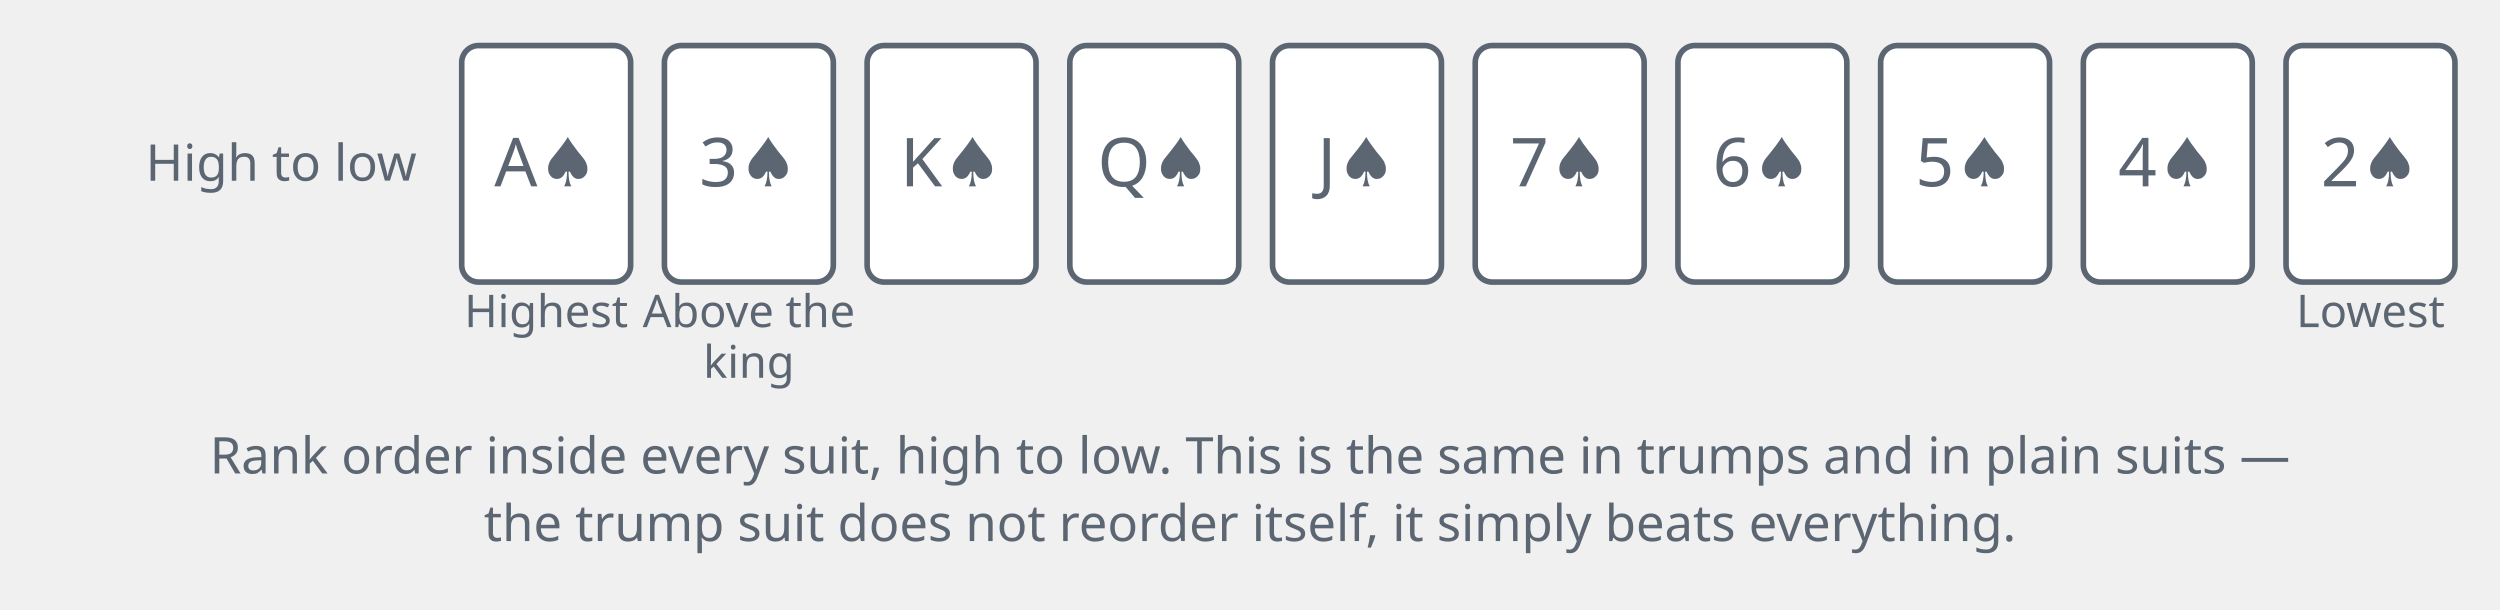
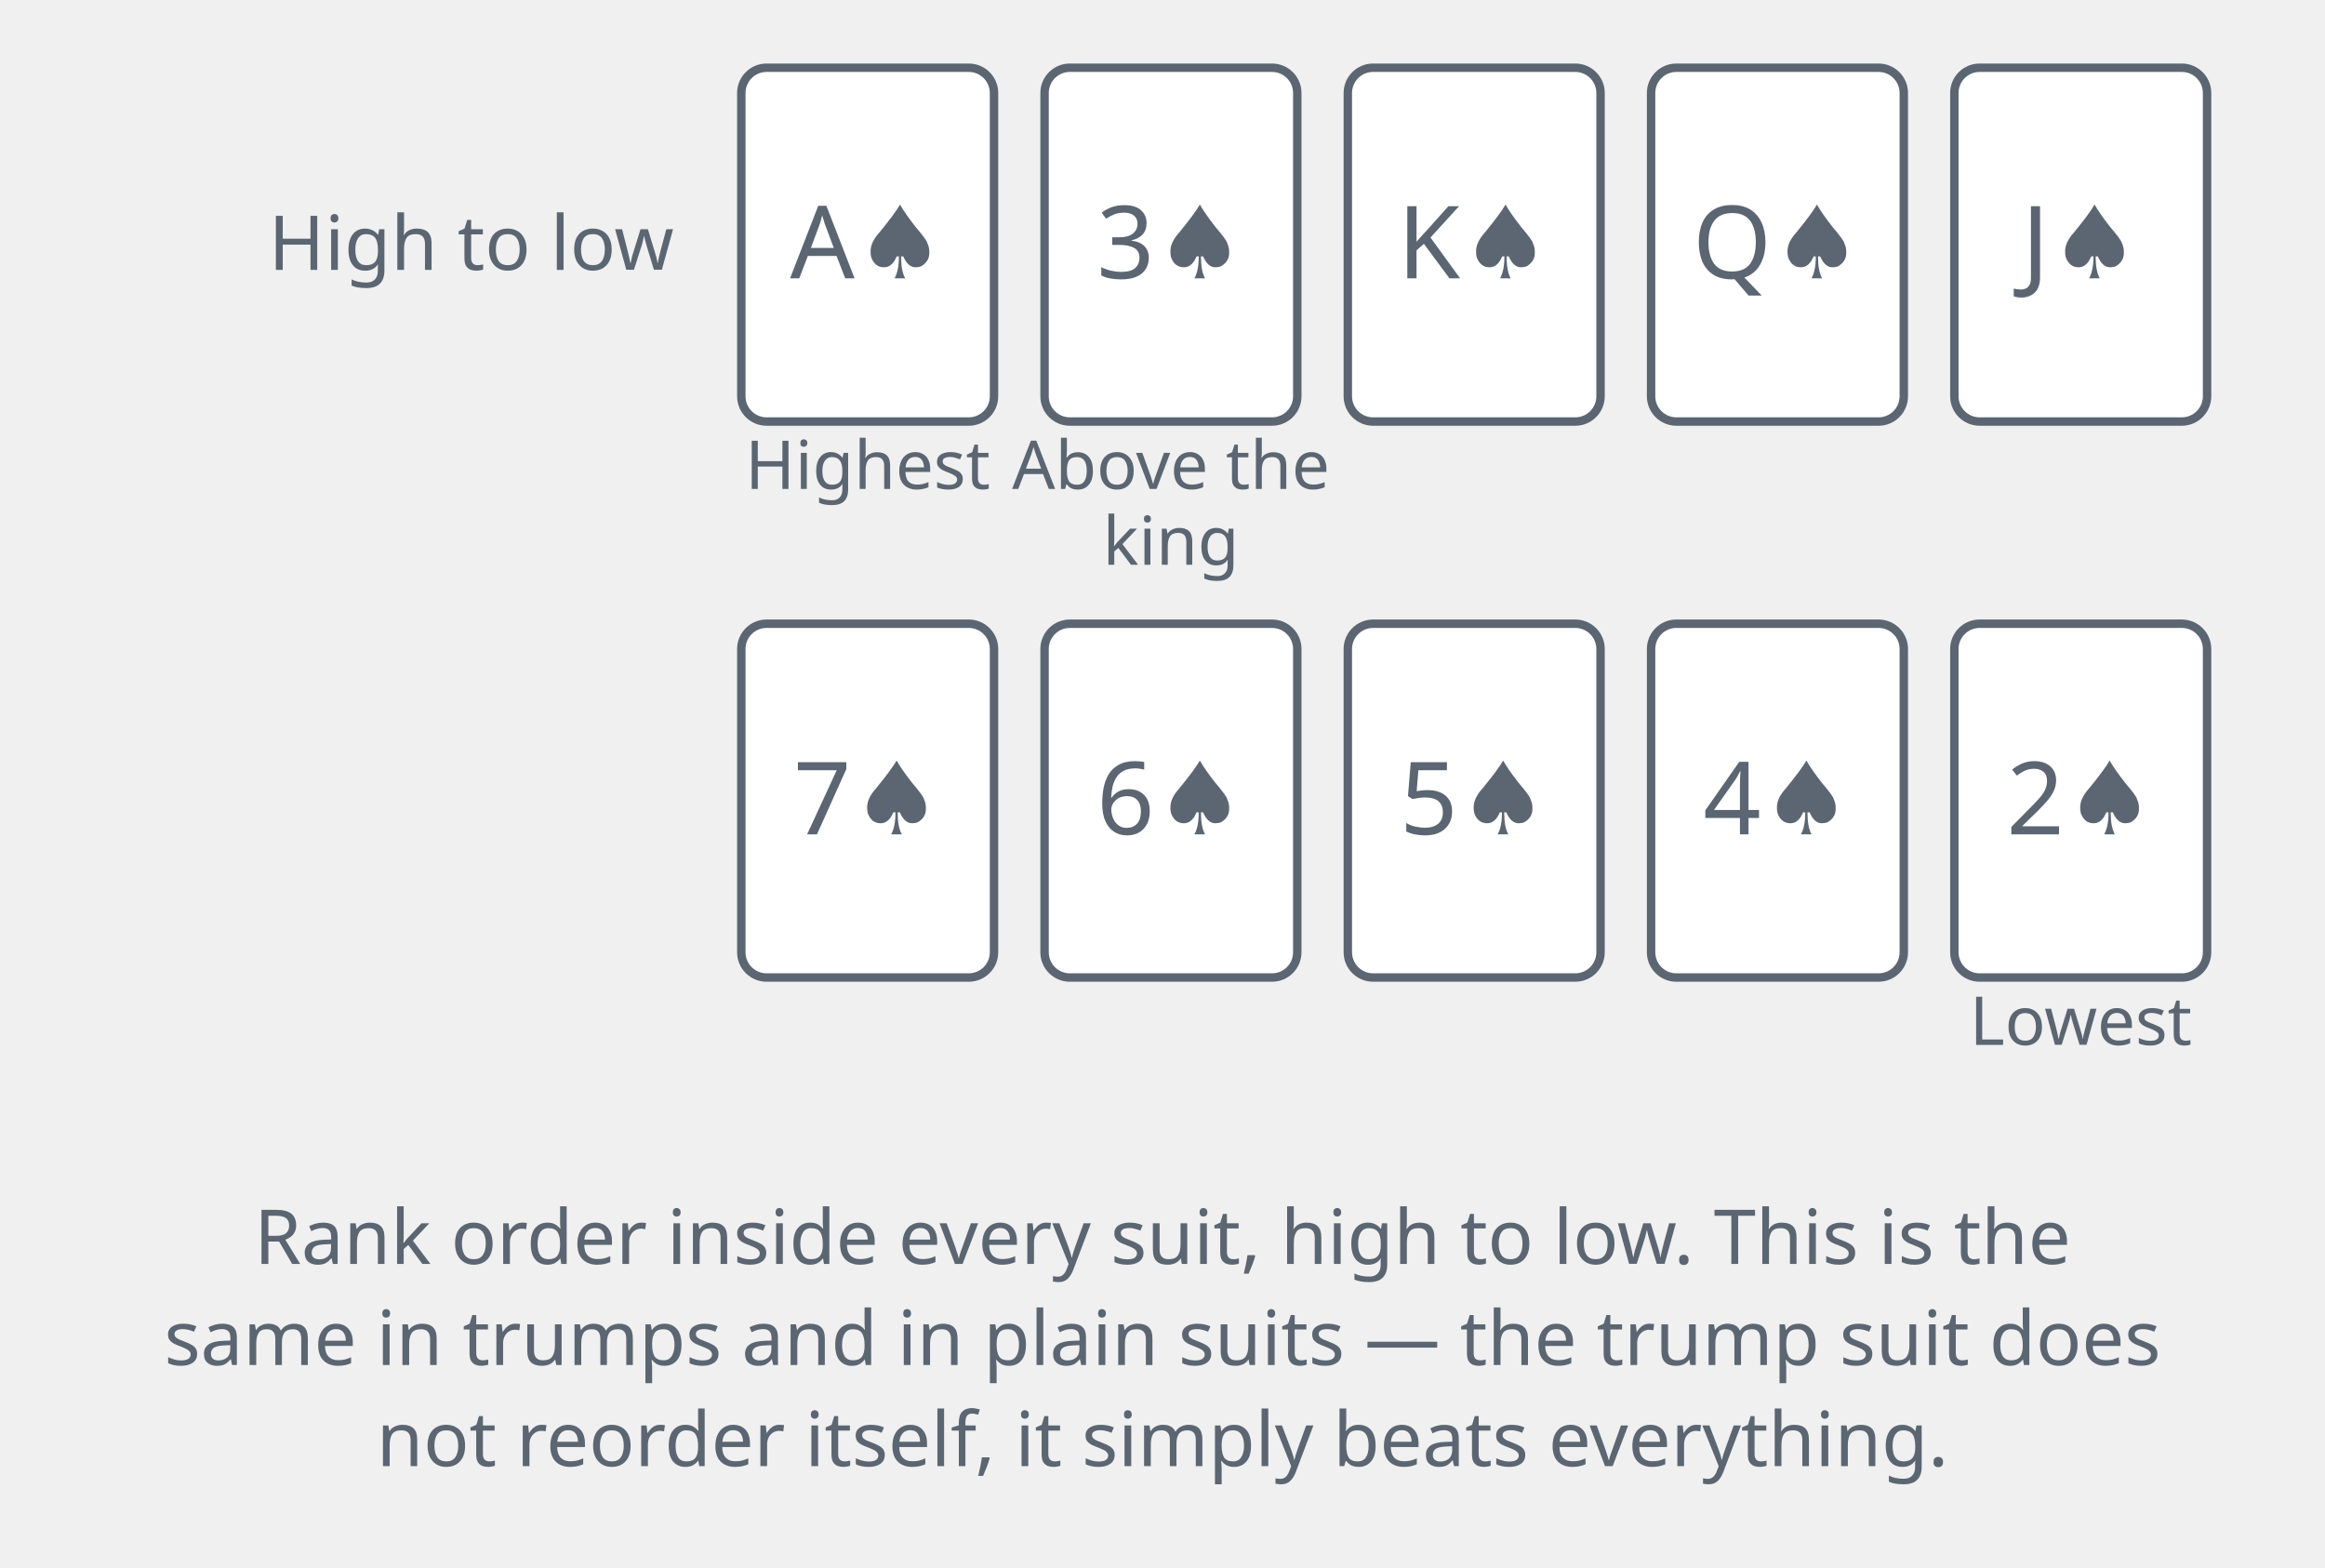
- <svg xmlns="http://www.w3.org/2000/svg" viewBox="0 0 444 108" width="710" height="173" role="img" aria-label="Briscola: Rank order inside every suit, high to low. This is the same in trumps and in plain suits — the trump suit does not reorder itself, it simply beats everything.">
-   <rect x="82.0" y="8.0" width="30" height="42" rx="3" fill="#ffffff" stroke="#5b6672" stroke-width="1" />
-   <text x="97.0" y="33.0" text-anchor="middle" font-family="system-ui, sans-serif" font-size="12" fill="#5b6672">A♠</text>
-   <text x="97.0" y="58.0" text-anchor="middle" font-family="system-ui, sans-serif" font-size="8" fill="#5b6672">Highest</text>
-   <rect x="118.0" y="8.0" width="30" height="42" rx="3" fill="#ffffff" stroke="#5b6672" stroke-width="1" />
-   <text x="133.0" y="33.0" text-anchor="middle" font-family="system-ui, sans-serif" font-size="12" fill="#5b6672">3♠</text>
-   <text x="133.0" y="58.0" text-anchor="middle" font-family="system-ui, sans-serif" font-size="8" fill="#5b6672">Above the</text>
-   <text x="133.0" y="67.0" text-anchor="middle" font-family="system-ui, sans-serif" font-size="8" fill="#5b6672">king</text>
-   <rect x="154.0" y="8.0" width="30" height="42" rx="3" fill="#ffffff" stroke="#5b6672" stroke-width="1" />
-   <text x="169.0" y="33.0" text-anchor="middle" font-family="system-ui, sans-serif" font-size="12" fill="#5b6672">K♠</text>
-   <rect x="190.0" y="8.0" width="30" height="42" rx="3" fill="#ffffff" stroke="#5b6672" stroke-width="1" />
-   <text x="205.0" y="33.0" text-anchor="middle" font-family="system-ui, sans-serif" font-size="12" fill="#5b6672">Q♠</text>
-   <rect x="226.0" y="8.0" width="30" height="42" rx="3" fill="#ffffff" stroke="#5b6672" stroke-width="1" />
-   <text x="241.0" y="33.0" text-anchor="middle" font-family="system-ui, sans-serif" font-size="12" fill="#5b6672">J♠</text>
-   <rect x="262.0" y="8.0" width="30" height="42" rx="3" fill="#ffffff" stroke="#5b6672" stroke-width="1" />
-   <text x="277.0" y="33.0" text-anchor="middle" font-family="system-ui, sans-serif" font-size="12" fill="#5b6672">7♠</text>
-   <rect x="298.0" y="8.0" width="30" height="42" rx="3" fill="#ffffff" stroke="#5b6672" stroke-width="1" />
-   <text x="313.0" y="33.0" text-anchor="middle" font-family="system-ui, sans-serif" font-size="12" fill="#5b6672">6♠</text>
-   <rect x="334.0" y="8.0" width="30" height="42" rx="3" fill="#ffffff" stroke="#5b6672" stroke-width="1" />
-   <text x="349.0" y="33.0" text-anchor="middle" font-family="system-ui, sans-serif" font-size="12" fill="#5b6672">5♠</text>
-   <rect x="370.0" y="8.0" width="30" height="42" rx="3" fill="#ffffff" stroke="#5b6672" stroke-width="1" />
-   <text x="385.0" y="33.0" text-anchor="middle" font-family="system-ui, sans-serif" font-size="12" fill="#5b6672">4♠</text>
-   <rect x="406.0" y="8.0" width="30" height="42" rx="3" fill="#ffffff" stroke="#5b6672" stroke-width="1" />
-   <text x="421.0" y="33.0" text-anchor="middle" font-family="system-ui, sans-serif" font-size="12" fill="#5b6672">2♠</text>
-   <text x="421.0" y="58.0" text-anchor="middle" font-family="system-ui, sans-serif" font-size="8" fill="#5b6672">Lowest</text>
-   <text x="74.0" y="32.0" text-anchor="end" font-family="system-ui, sans-serif" font-size="9" fill="#5b6672">High to low</text>
-   <text x="222.0" y="84.0" text-anchor="middle" font-family="system-ui, sans-serif" font-size="9" fill="#5b6672">Rank order inside every suit, high to low. This is the same in trumps and in plain suits —</text>
-   <text x="222.0" y="96.0" text-anchor="middle" font-family="system-ui, sans-serif" font-size="9" fill="#5b6672">the trump suit does not reorder itself, it simply beats everything.</text>
+ <svg xmlns="http://www.w3.org/2000/svg" viewBox="0 0 276 186" width="442" height="298" role="img" aria-label="Briscola: Rank order inside every suit, high to low. This is the same in trumps and in plain suits — the trump suit does not reorder itself, it simply beats everything.">
+   <rect x="88.0" y="8.0" width="30" height="42" rx="3" fill="#ffffff" stroke="#5b6672" stroke-width="1" />
+   <text x="103.0" y="33.0" text-anchor="middle" font-family="system-ui, sans-serif" font-size="12" fill="#5b6672">A♠</text>
+   <text x="103.0" y="58.0" text-anchor="middle" font-family="system-ui, sans-serif" font-size="8" fill="#5b6672">Highest</text>
+   <rect x="124.0" y="8.0" width="30" height="42" rx="3" fill="#ffffff" stroke="#5b6672" stroke-width="1" />
+   <text x="139.0" y="33.0" text-anchor="middle" font-family="system-ui, sans-serif" font-size="12" fill="#5b6672">3♠</text>
+   <text x="139.0" y="58.0" text-anchor="middle" font-family="system-ui, sans-serif" font-size="8" fill="#5b6672">Above the</text>
+   <text x="139.0" y="67.0" text-anchor="middle" font-family="system-ui, sans-serif" font-size="8" fill="#5b6672">king</text>
+   <rect x="160.0" y="8.0" width="30" height="42" rx="3" fill="#ffffff" stroke="#5b6672" stroke-width="1" />
+   <text x="175.0" y="33.0" text-anchor="middle" font-family="system-ui, sans-serif" font-size="12" fill="#5b6672">K♠</text>
+   <rect x="196.0" y="8.0" width="30" height="42" rx="3" fill="#ffffff" stroke="#5b6672" stroke-width="1" />
+   <text x="211.0" y="33.0" text-anchor="middle" font-family="system-ui, sans-serif" font-size="12" fill="#5b6672">Q♠</text>
+   <rect x="232.0" y="8.0" width="30" height="42" rx="3" fill="#ffffff" stroke="#5b6672" stroke-width="1" />
+   <text x="247.0" y="33.0" text-anchor="middle" font-family="system-ui, sans-serif" font-size="12" fill="#5b6672">J♠</text>
+   <rect x="88.0" y="74.0" width="30" height="42" rx="3" fill="#ffffff" stroke="#5b6672" stroke-width="1" />
+   <text x="103.0" y="99.0" text-anchor="middle" font-family="system-ui, sans-serif" font-size="12" fill="#5b6672">7♠</text>
+   <rect x="124.0" y="74.0" width="30" height="42" rx="3" fill="#ffffff" stroke="#5b6672" stroke-width="1" />
+   <text x="139.0" y="99.0" text-anchor="middle" font-family="system-ui, sans-serif" font-size="12" fill="#5b6672">6♠</text>
+   <rect x="160.0" y="74.0" width="30" height="42" rx="3" fill="#ffffff" stroke="#5b6672" stroke-width="1" />
+   <text x="175.0" y="99.0" text-anchor="middle" font-family="system-ui, sans-serif" font-size="12" fill="#5b6672">5♠</text>
+   <rect x="196.0" y="74.0" width="30" height="42" rx="3" fill="#ffffff" stroke="#5b6672" stroke-width="1" />
+   <text x="211.0" y="99.0" text-anchor="middle" font-family="system-ui, sans-serif" font-size="12" fill="#5b6672">4♠</text>
+   <rect x="232.0" y="74.0" width="30" height="42" rx="3" fill="#ffffff" stroke="#5b6672" stroke-width="1" />
+   <text x="247.0" y="99.0" text-anchor="middle" font-family="system-ui, sans-serif" font-size="12" fill="#5b6672">2♠</text>
+   <text x="247.0" y="124.0" text-anchor="middle" font-family="system-ui, sans-serif" font-size="8" fill="#5b6672">Lowest</text>
+   <text x="80.0" y="32.0" text-anchor="end" font-family="system-ui, sans-serif" font-size="9" fill="#5b6672">High to low</text>
+   <text x="138.0" y="150.0" text-anchor="middle" font-family="system-ui, sans-serif" font-size="9" fill="#5b6672">Rank order inside every suit, high to low. This is the</text>
+   <text x="138.0" y="162.0" text-anchor="middle" font-family="system-ui, sans-serif" font-size="9" fill="#5b6672">same in trumps and in plain suits — the trump suit does</text>
+   <text x="138.0" y="174.0" text-anchor="middle" font-family="system-ui, sans-serif" font-size="9" fill="#5b6672">not reorder itself, it simply beats everything.</text>
</svg>
